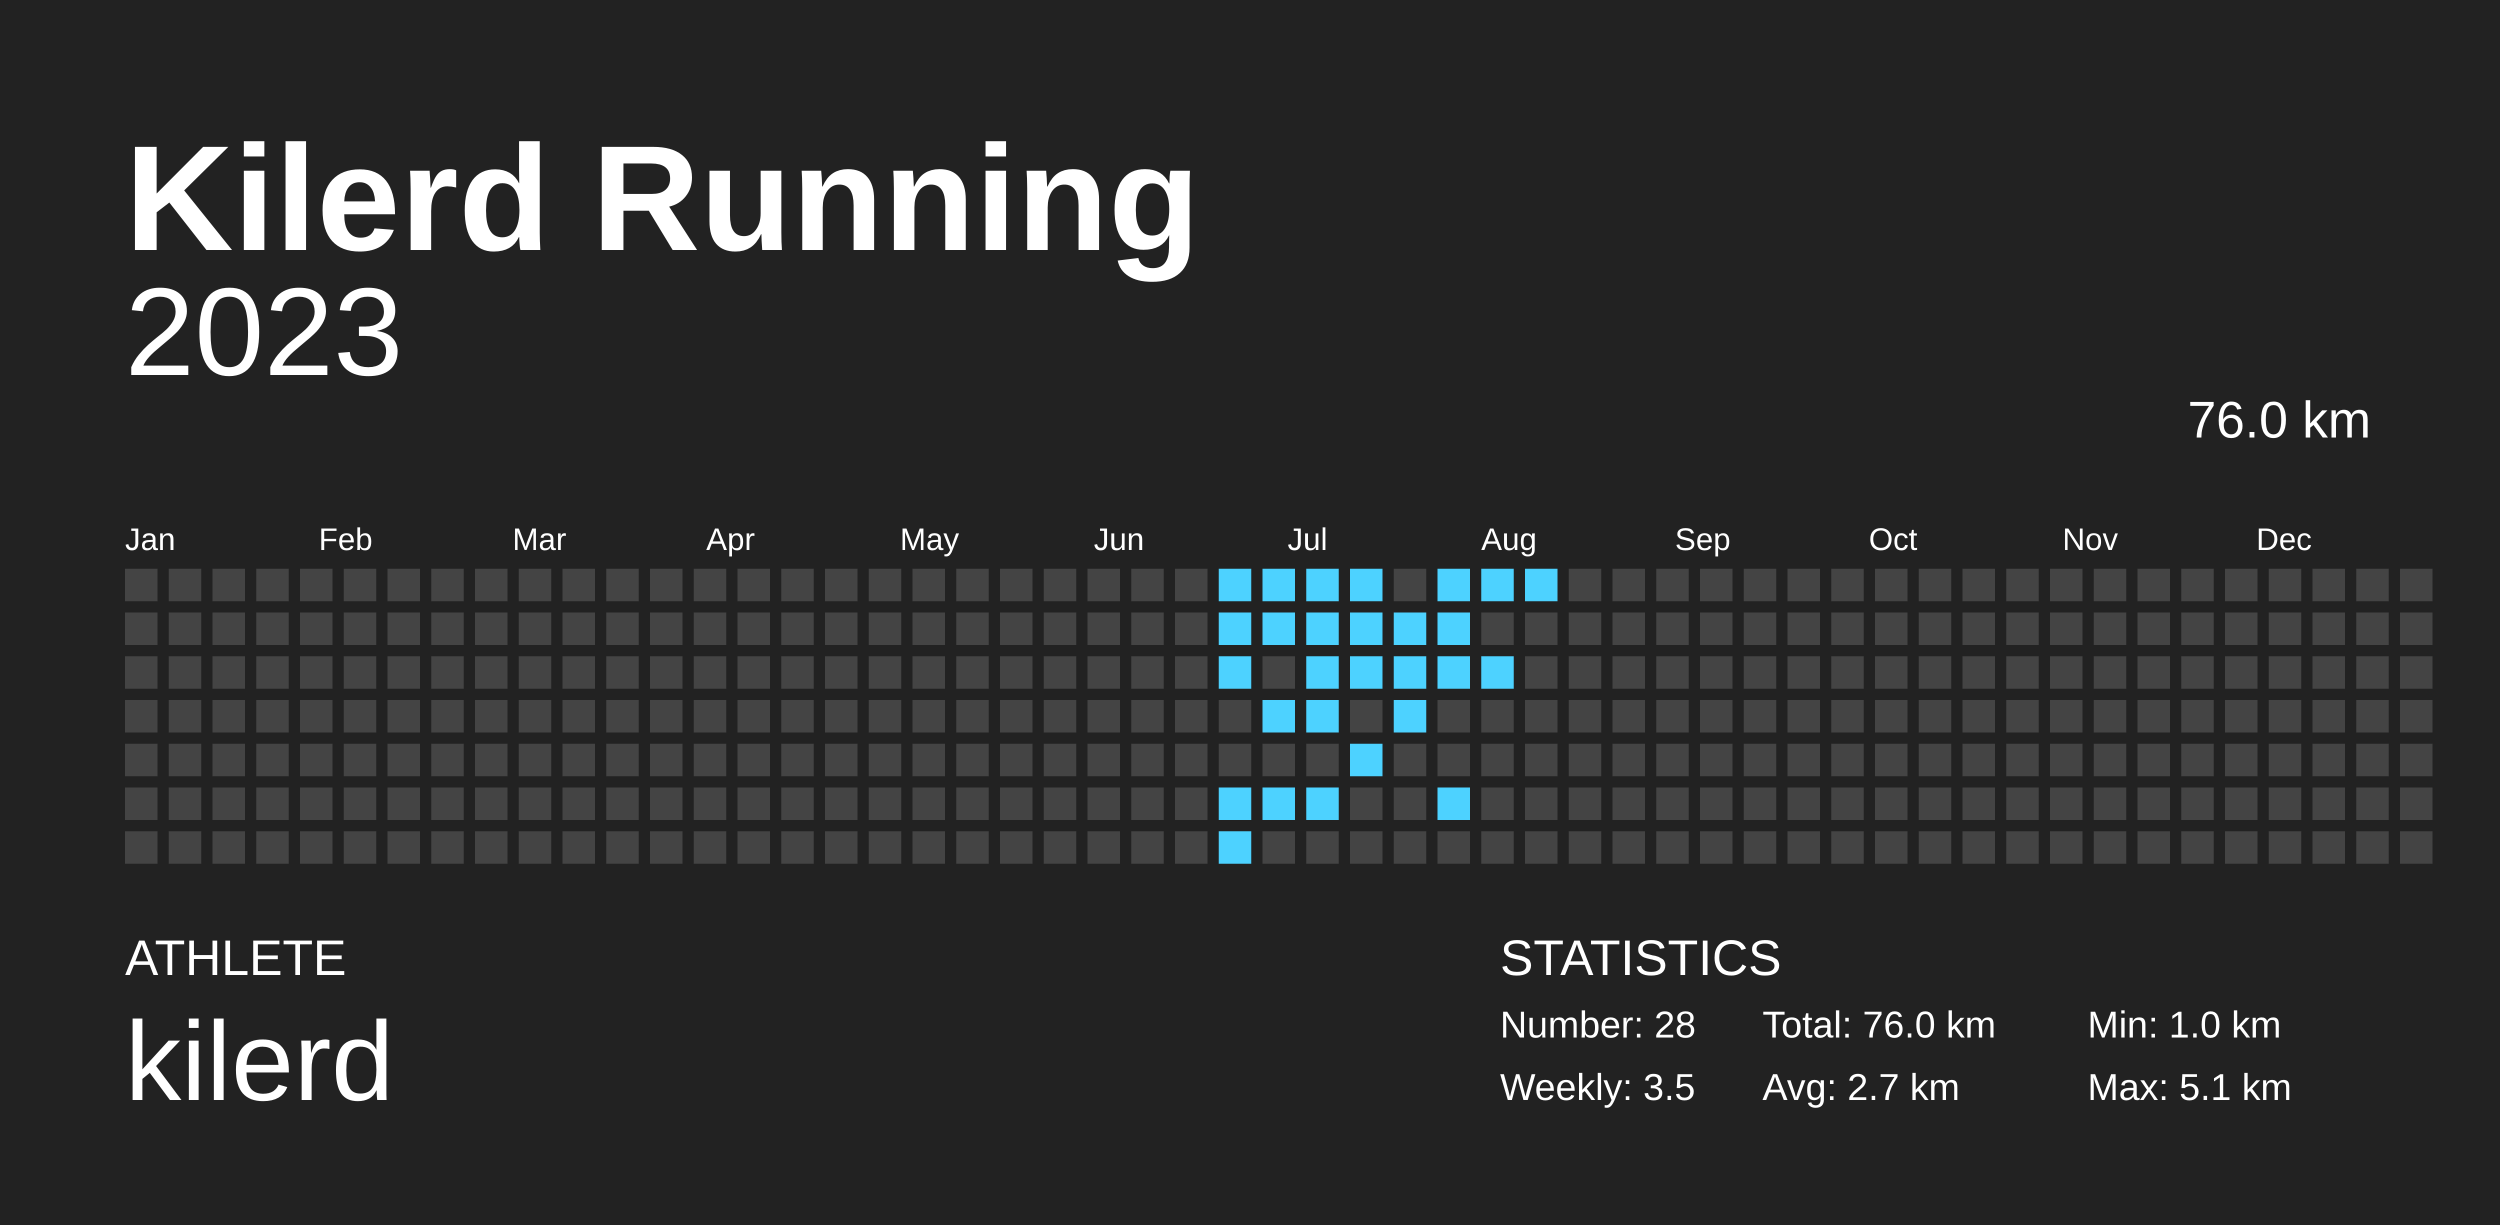
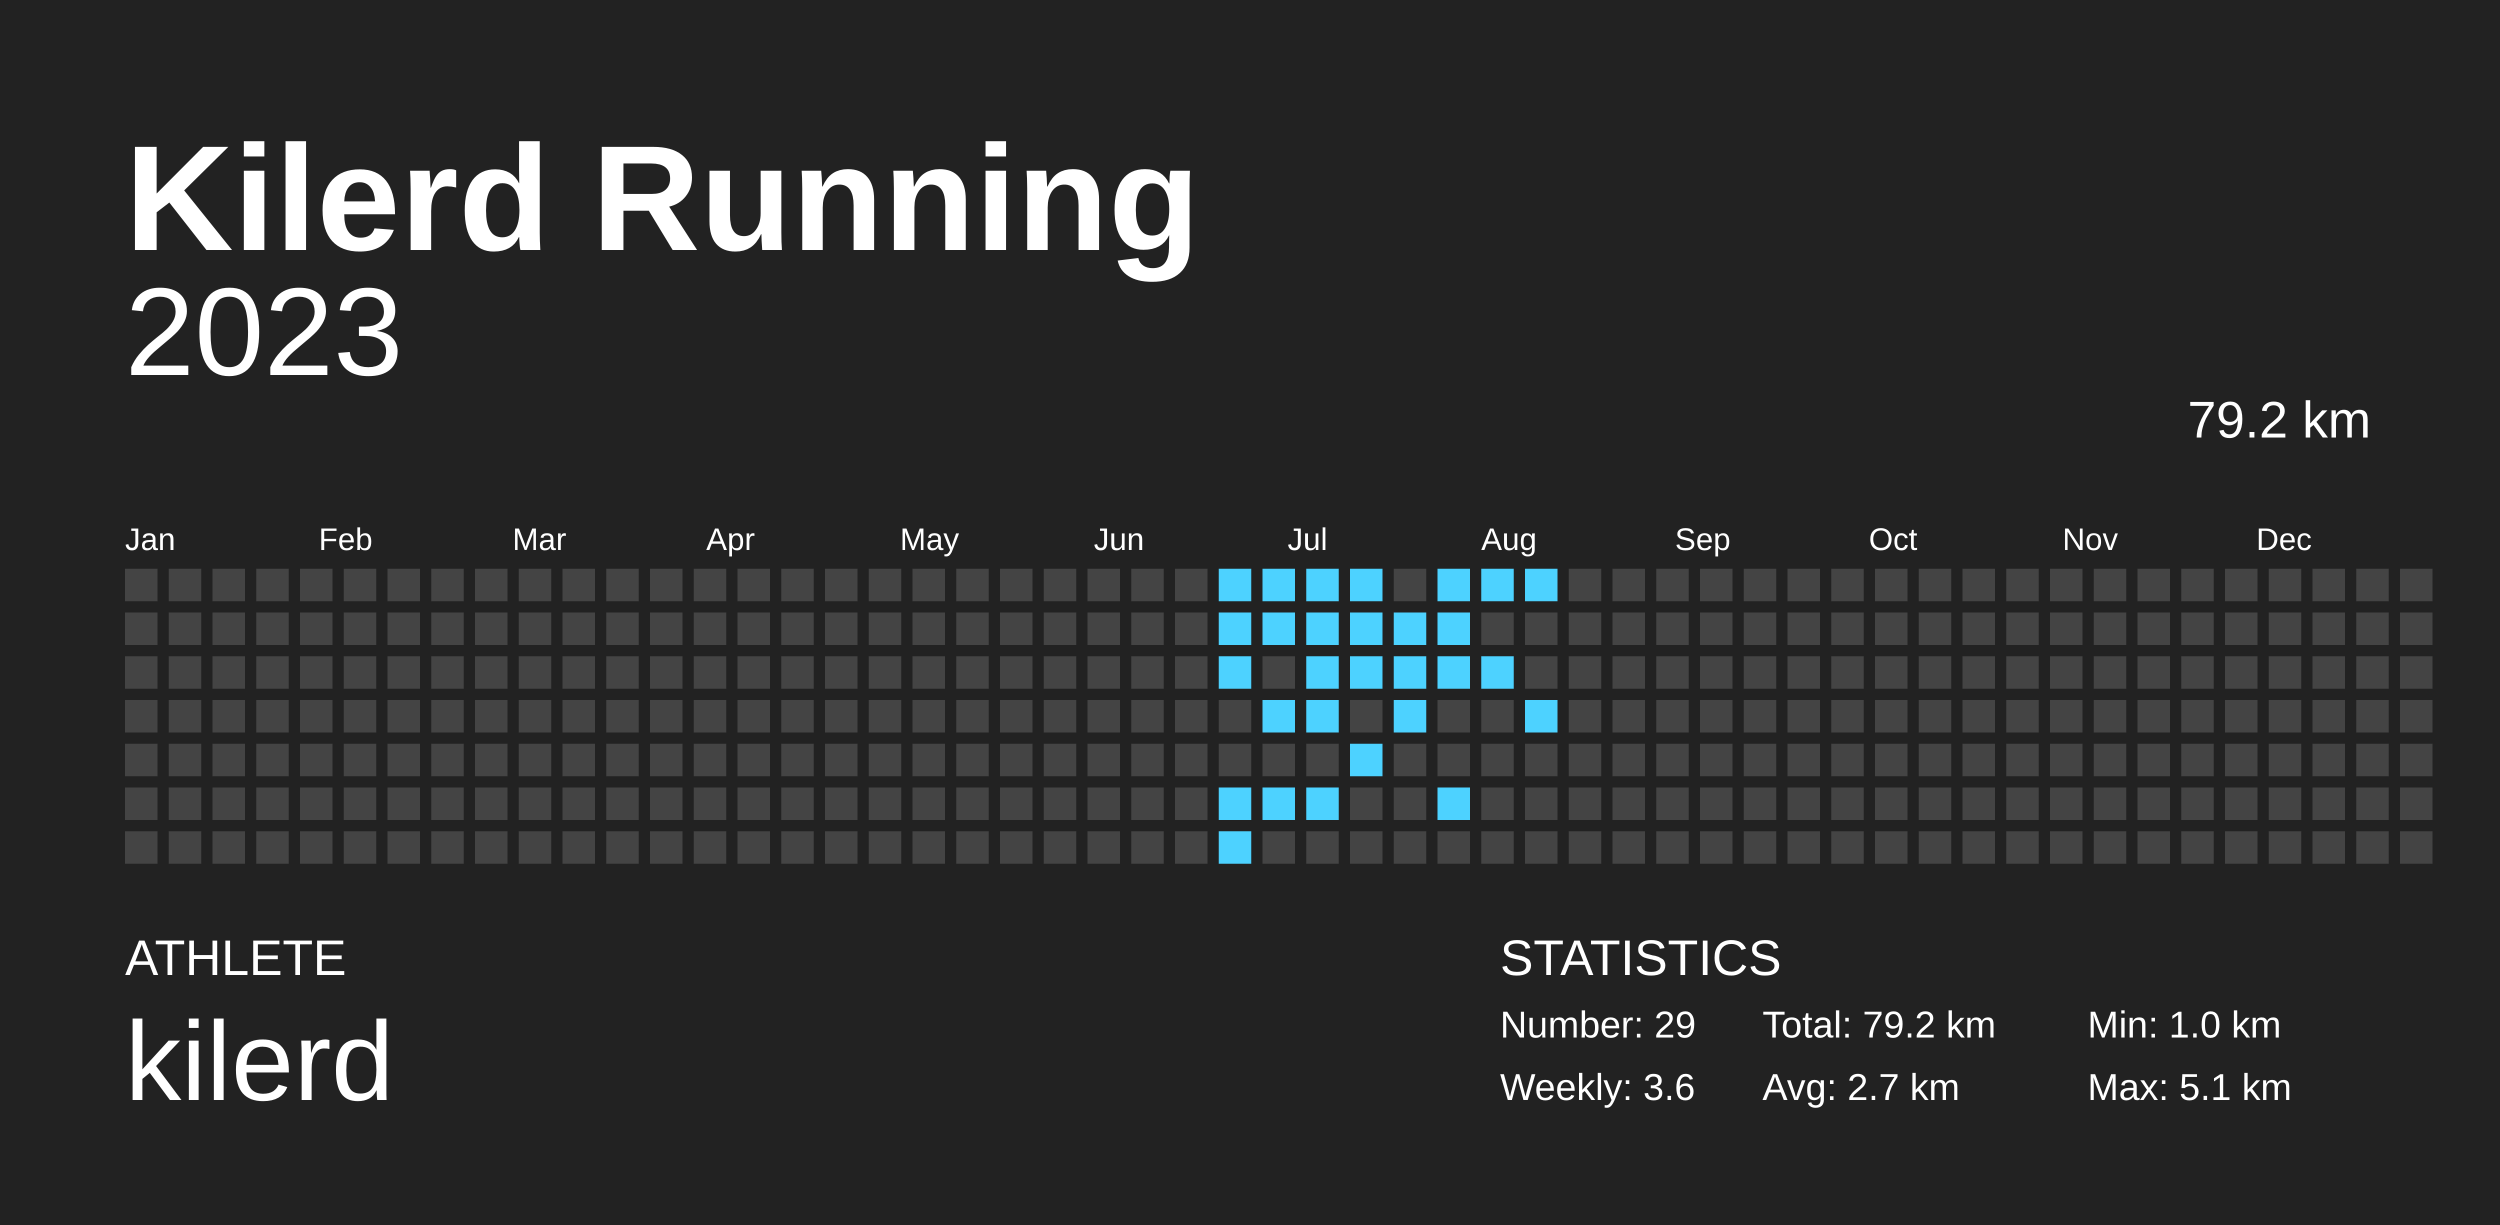
<svg xmlns="http://www.w3.org/2000/svg" baseProfile="full" height="98mm" version="1.1" viewBox="0,0,200,98" width="200mm">
  <defs />
  <rect fill="#222222" height="98" width="200" x="0" y="0" />
  <text fill="#FFFFFF" style="font-size:12px; font-family:Arial; font-weight:bold;" x="10" y="20">Kilerd Running</text>
  <text fill="#FFFFFF" style="font-size:4px; font-family:Arial" x="10" y="78">ATHLETE</text>
  <text fill="#FFFFFF" style="font-size:9px; font-family:Arial" x="10" y="88">kilerd</text>
  <text fill="#FFFFFF" style="font-size:4px; font-family:Arial" x="120" y="78">STATISTICS</text>
-   <text fill="#FFFFFF" style="font-size:3px; font-family:Arial" x="120" y="83">Number: 28</text>
-   <text fill="#FFFFFF" style="font-size:3px; font-family:Arial" x="120" y="88">Weekly: 3.5</text>
-   <text fill="#FFFFFF" style="font-size:3px; font-family:Arial" x="141" y="83">Total: 76.0 km</text>
+   <text fill="#FFFFFF" style="font-size:3px; font-family:Arial" x="120" y="83">Number: 29</text>
+   <text fill="#FFFFFF" style="font-size:3px; font-family:Arial" x="120" y="88">Weekly: 3.6</text>
+   <text fill="#FFFFFF" style="font-size:3px; font-family:Arial" x="141" y="83">Total: 79.2 km</text>
  <text fill="#FFFFFF" style="font-size:3px; font-family:Arial" x="141" y="88">Avg: 2.7 km</text>
  <text fill="#FFFFFF" style="font-size:3px; font-family:Arial" x="167" y="83">Min: 1.0 km</text>
  <text fill="#FFFFFF" style="font-size:3px; font-family:Arial" x="167" y="88">Max: 5.1 km</text>
  <text alignment-baseline="hanging" fill="#FFFFFF" style="font-size:10.0px; font-family:Arial;" x="10" y="30">2023</text>
-   <text alignment-baseline="hanging" fill="#FFFFFF" style="font-size:4.125px; font-family:Arial;" x="175" y="35">76.0 km</text>
+   <text alignment-baseline="hanging" fill="#FFFFFF" style="font-size:4.125px; font-family:Arial;" x="175" y="35">79.2 km</text>
  <text fill="#FFFFFF" style="font-size:2.5px; font-family:Arial" x="10.0" y="44">Jan</text>
  <text fill="#FFFFFF" style="font-size:2.5px; font-family:Arial" x="25.5" y="44">Feb</text>
  <text fill="#FFFFFF" style="font-size:2.5px; font-family:Arial" x="41.0" y="44">Mar</text>
  <text fill="#FFFFFF" style="font-size:2.5px; font-family:Arial" x="56.5" y="44">Apr</text>
  <text fill="#FFFFFF" style="font-size:2.5px; font-family:Arial" x="72.0" y="44">May</text>
  <text fill="#FFFFFF" style="font-size:2.5px; font-family:Arial" x="87.5" y="44">Jun</text>
  <text fill="#FFFFFF" style="font-size:2.5px; font-family:Arial" x="103.0" y="44">Jul</text>
  <text fill="#FFFFFF" style="font-size:2.5px; font-family:Arial" x="118.5" y="44">Aug</text>
  <text fill="#FFFFFF" style="font-size:2.5px; font-family:Arial" x="134.0" y="44">Sep</text>
  <text fill="#FFFFFF" style="font-size:2.5px; font-family:Arial" x="149.5" y="44">Oct</text>
  <text fill="#FFFFFF" style="font-size:2.5px; font-family:Arial" x="165.0" y="44">Nov</text>
  <text fill="#FFFFFF" style="font-size:2.5px; font-family:Arial" x="180.5" y="44">Dec</text>
  <rect fill="#444444" height="2.6" width="2.6" x="10.0" y="45.5" />
  <rect fill="#444444" height="2.6" width="2.6" x="10.0" y="49.0" />
  <rect fill="#444444" height="2.6" width="2.6" x="10.0" y="52.5" />
  <rect fill="#444444" height="2.6" width="2.6" x="10.0" y="56.0" />
  <rect fill="#444444" height="2.6" width="2.6" x="10.0" y="59.5" />
  <rect fill="#444444" height="2.6" width="2.6" x="10.0" y="63.0" />
  <rect fill="#444444" height="2.6" width="2.6" x="10.0" y="66.5" />
  <rect fill="#444444" height="2.6" width="2.6" x="13.5" y="45.5" />
  <rect fill="#444444" height="2.6" width="2.6" x="13.5" y="49.0" />
  <rect fill="#444444" height="2.6" width="2.6" x="13.5" y="52.5" />
  <rect fill="#444444" height="2.6" width="2.6" x="13.5" y="56.0" />
  <rect fill="#444444" height="2.6" width="2.6" x="13.5" y="59.5" />
  <rect fill="#444444" height="2.6" width="2.6" x="13.5" y="63.0" />
  <rect fill="#444444" height="2.6" width="2.6" x="13.5" y="66.5" />
  <rect fill="#444444" height="2.6" width="2.6" x="17.0" y="45.5" />
  <rect fill="#444444" height="2.6" width="2.6" x="17.0" y="49.0" />
  <rect fill="#444444" height="2.6" width="2.6" x="17.0" y="52.5" />
  <rect fill="#444444" height="2.6" width="2.6" x="17.0" y="56.0" />
  <rect fill="#444444" height="2.6" width="2.6" x="17.0" y="59.5" />
  <rect fill="#444444" height="2.6" width="2.6" x="17.0" y="63.0" />
  <rect fill="#444444" height="2.6" width="2.6" x="17.0" y="66.5" />
  <rect fill="#444444" height="2.6" width="2.6" x="20.5" y="45.5" />
  <rect fill="#444444" height="2.6" width="2.6" x="20.5" y="49.0" />
  <rect fill="#444444" height="2.6" width="2.6" x="20.5" y="52.5" />
  <rect fill="#444444" height="2.6" width="2.6" x="20.5" y="56.0" />
  <rect fill="#444444" height="2.6" width="2.6" x="20.5" y="59.5" />
  <rect fill="#444444" height="2.6" width="2.6" x="20.5" y="63.0" />
  <rect fill="#444444" height="2.6" width="2.6" x="20.5" y="66.5" />
  <rect fill="#444444" height="2.6" width="2.6" x="24.0" y="45.5" />
  <rect fill="#444444" height="2.6" width="2.6" x="24.0" y="49.0" />
  <rect fill="#444444" height="2.6" width="2.6" x="24.0" y="52.5" />
  <rect fill="#444444" height="2.6" width="2.6" x="24.0" y="56.0" />
  <rect fill="#444444" height="2.6" width="2.6" x="24.0" y="59.5" />
  <rect fill="#444444" height="2.6" width="2.6" x="24.0" y="63.0" />
  <rect fill="#444444" height="2.6" width="2.6" x="24.0" y="66.5" />
  <rect fill="#444444" height="2.6" width="2.6" x="27.5" y="45.5" />
  <rect fill="#444444" height="2.6" width="2.6" x="27.5" y="49.0" />
  <rect fill="#444444" height="2.6" width="2.6" x="27.5" y="52.5" />
  <rect fill="#444444" height="2.6" width="2.6" x="27.5" y="56.0" />
  <rect fill="#444444" height="2.6" width="2.6" x="27.5" y="59.5" />
  <rect fill="#444444" height="2.6" width="2.6" x="27.5" y="63.0" />
  <rect fill="#444444" height="2.6" width="2.6" x="27.5" y="66.5" />
  <rect fill="#444444" height="2.6" width="2.6" x="31.0" y="45.5" />
  <rect fill="#444444" height="2.6" width="2.6" x="31.0" y="49.0" />
  <rect fill="#444444" height="2.6" width="2.6" x="31.0" y="52.5" />
  <rect fill="#444444" height="2.6" width="2.6" x="31.0" y="56.0" />
  <rect fill="#444444" height="2.6" width="2.6" x="31.0" y="59.5" />
  <rect fill="#444444" height="2.6" width="2.6" x="31.0" y="63.0" />
  <rect fill="#444444" height="2.6" width="2.6" x="31.0" y="66.5" />
  <rect fill="#444444" height="2.6" width="2.6" x="34.5" y="45.5" />
  <rect fill="#444444" height="2.6" width="2.6" x="34.5" y="49.0" />
  <rect fill="#444444" height="2.6" width="2.6" x="34.5" y="52.5" />
  <rect fill="#444444" height="2.6" width="2.6" x="34.5" y="56.0" />
  <rect fill="#444444" height="2.6" width="2.6" x="34.5" y="59.5" />
  <rect fill="#444444" height="2.6" width="2.6" x="34.5" y="63.0" />
  <rect fill="#444444" height="2.6" width="2.6" x="34.5" y="66.5" />
  <rect fill="#444444" height="2.6" width="2.6" x="38.0" y="45.5" />
  <rect fill="#444444" height="2.6" width="2.6" x="38.0" y="49.0" />
  <rect fill="#444444" height="2.6" width="2.6" x="38.0" y="52.5" />
  <rect fill="#444444" height="2.6" width="2.6" x="38.0" y="56.0" />
  <rect fill="#444444" height="2.6" width="2.6" x="38.0" y="59.5" />
  <rect fill="#444444" height="2.6" width="2.6" x="38.0" y="63.0" />
  <rect fill="#444444" height="2.6" width="2.6" x="38.0" y="66.5" />
  <rect fill="#444444" height="2.6" width="2.6" x="41.5" y="45.5" />
  <rect fill="#444444" height="2.6" width="2.6" x="41.5" y="49.0" />
  <rect fill="#444444" height="2.6" width="2.6" x="41.5" y="52.5" />
  <rect fill="#444444" height="2.6" width="2.6" x="41.5" y="56.0" />
  <rect fill="#444444" height="2.6" width="2.6" x="41.5" y="59.5" />
  <rect fill="#444444" height="2.6" width="2.6" x="41.5" y="63.0" />
  <rect fill="#444444" height="2.6" width="2.6" x="41.5" y="66.5" />
  <rect fill="#444444" height="2.6" width="2.6" x="45.0" y="45.5" />
  <rect fill="#444444" height="2.6" width="2.6" x="45.0" y="49.0" />
  <rect fill="#444444" height="2.6" width="2.6" x="45.0" y="52.5" />
  <rect fill="#444444" height="2.6" width="2.6" x="45.0" y="56.0" />
  <rect fill="#444444" height="2.6" width="2.6" x="45.0" y="59.5" />
  <rect fill="#444444" height="2.6" width="2.6" x="45.0" y="63.0" />
  <rect fill="#444444" height="2.6" width="2.6" x="45.0" y="66.5" />
  <rect fill="#444444" height="2.6" width="2.6" x="48.5" y="45.5" />
  <rect fill="#444444" height="2.6" width="2.6" x="48.5" y="49.0" />
  <rect fill="#444444" height="2.6" width="2.6" x="48.5" y="52.5" />
  <rect fill="#444444" height="2.6" width="2.6" x="48.5" y="56.0" />
  <rect fill="#444444" height="2.6" width="2.6" x="48.5" y="59.5" />
  <rect fill="#444444" height="2.6" width="2.6" x="48.5" y="63.0" />
  <rect fill="#444444" height="2.6" width="2.6" x="48.5" y="66.5" />
  <rect fill="#444444" height="2.6" width="2.6" x="52.0" y="45.5" />
  <rect fill="#444444" height="2.6" width="2.6" x="52.0" y="49.0" />
  <rect fill="#444444" height="2.6" width="2.6" x="52.0" y="52.5" />
  <rect fill="#444444" height="2.6" width="2.6" x="52.0" y="56.0" />
  <rect fill="#444444" height="2.6" width="2.6" x="52.0" y="59.5" />
  <rect fill="#444444" height="2.6" width="2.6" x="52.0" y="63.0" />
  <rect fill="#444444" height="2.6" width="2.6" x="52.0" y="66.5" />
  <rect fill="#444444" height="2.6" width="2.6" x="55.5" y="45.5" />
  <rect fill="#444444" height="2.6" width="2.6" x="55.5" y="49.0" />
  <rect fill="#444444" height="2.6" width="2.6" x="55.5" y="52.5" />
  <rect fill="#444444" height="2.6" width="2.6" x="55.5" y="56.0" />
  <rect fill="#444444" height="2.6" width="2.6" x="55.5" y="59.5" />
  <rect fill="#444444" height="2.6" width="2.6" x="55.5" y="63.0" />
  <rect fill="#444444" height="2.6" width="2.6" x="55.5" y="66.5" />
  <rect fill="#444444" height="2.6" width="2.6" x="59.0" y="45.5" />
  <rect fill="#444444" height="2.6" width="2.6" x="59.0" y="49.0" />
  <rect fill="#444444" height="2.6" width="2.6" x="59.0" y="52.5" />
  <rect fill="#444444" height="2.6" width="2.6" x="59.0" y="56.0" />
  <rect fill="#444444" height="2.6" width="2.6" x="59.0" y="59.5" />
  <rect fill="#444444" height="2.6" width="2.6" x="59.0" y="63.0" />
  <rect fill="#444444" height="2.6" width="2.6" x="59.0" y="66.5" />
  <rect fill="#444444" height="2.6" width="2.6" x="62.5" y="45.5" />
  <rect fill="#444444" height="2.6" width="2.6" x="62.5" y="49.0" />
  <rect fill="#444444" height="2.6" width="2.6" x="62.5" y="52.5" />
  <rect fill="#444444" height="2.6" width="2.6" x="62.5" y="56.0" />
  <rect fill="#444444" height="2.6" width="2.6" x="62.5" y="59.5" />
  <rect fill="#444444" height="2.6" width="2.6" x="62.5" y="63.0" />
  <rect fill="#444444" height="2.6" width="2.6" x="62.5" y="66.5" />
  <rect fill="#444444" height="2.6" width="2.6" x="66.0" y="45.5" />
  <rect fill="#444444" height="2.6" width="2.6" x="66.0" y="49.0" />
  <rect fill="#444444" height="2.6" width="2.6" x="66.0" y="52.5" />
  <rect fill="#444444" height="2.6" width="2.6" x="66.0" y="56.0" />
  <rect fill="#444444" height="2.6" width="2.6" x="66.0" y="59.5" />
  <rect fill="#444444" height="2.6" width="2.6" x="66.0" y="63.0" />
  <rect fill="#444444" height="2.6" width="2.6" x="66.0" y="66.5" />
  <rect fill="#444444" height="2.6" width="2.6" x="69.5" y="45.5" />
  <rect fill="#444444" height="2.6" width="2.6" x="69.5" y="49.0" />
  <rect fill="#444444" height="2.6" width="2.6" x="69.5" y="52.5" />
  <rect fill="#444444" height="2.6" width="2.6" x="69.5" y="56.0" />
  <rect fill="#444444" height="2.6" width="2.6" x="69.5" y="59.5" />
  <rect fill="#444444" height="2.6" width="2.6" x="69.5" y="63.0" />
  <rect fill="#444444" height="2.6" width="2.6" x="69.5" y="66.5" />
  <rect fill="#444444" height="2.6" width="2.6" x="73.0" y="45.5" />
  <rect fill="#444444" height="2.6" width="2.6" x="73.0" y="49.0" />
  <rect fill="#444444" height="2.6" width="2.6" x="73.0" y="52.5" />
  <rect fill="#444444" height="2.6" width="2.6" x="73.0" y="56.0" />
  <rect fill="#444444" height="2.6" width="2.6" x="73.0" y="59.5" />
  <rect fill="#444444" height="2.6" width="2.6" x="73.0" y="63.0" />
  <rect fill="#444444" height="2.6" width="2.6" x="73.0" y="66.5" />
  <rect fill="#444444" height="2.6" width="2.6" x="76.5" y="45.5" />
  <rect fill="#444444" height="2.6" width="2.6" x="76.5" y="49.0" />
  <rect fill="#444444" height="2.6" width="2.6" x="76.5" y="52.5" />
  <rect fill="#444444" height="2.6" width="2.6" x="76.5" y="56.0" />
  <rect fill="#444444" height="2.6" width="2.6" x="76.5" y="59.5" />
  <rect fill="#444444" height="2.6" width="2.6" x="76.5" y="63.0" />
  <rect fill="#444444" height="2.6" width="2.6" x="76.5" y="66.5" />
  <rect fill="#444444" height="2.6" width="2.6" x="80.0" y="45.5" />
  <rect fill="#444444" height="2.6" width="2.6" x="80.0" y="49.0" />
  <rect fill="#444444" height="2.6" width="2.6" x="80.0" y="52.5" />
  <rect fill="#444444" height="2.6" width="2.6" x="80.0" y="56.0" />
  <rect fill="#444444" height="2.6" width="2.6" x="80.0" y="59.5" />
  <rect fill="#444444" height="2.6" width="2.6" x="80.0" y="63.0" />
  <rect fill="#444444" height="2.6" width="2.6" x="80.0" y="66.5" />
  <rect fill="#444444" height="2.6" width="2.6" x="83.5" y="45.5" />
  <rect fill="#444444" height="2.6" width="2.6" x="83.5" y="49.0" />
  <rect fill="#444444" height="2.6" width="2.6" x="83.5" y="52.5" />
  <rect fill="#444444" height="2.6" width="2.6" x="83.5" y="56.0" />
  <rect fill="#444444" height="2.6" width="2.6" x="83.5" y="59.5" />
  <rect fill="#444444" height="2.6" width="2.6" x="83.5" y="63.0" />
  <rect fill="#444444" height="2.6" width="2.6" x="83.5" y="66.5" />
  <rect fill="#444444" height="2.6" width="2.6" x="87.0" y="45.5" />
  <rect fill="#444444" height="2.6" width="2.6" x="87.0" y="49.0" />
  <rect fill="#444444" height="2.6" width="2.6" x="87.0" y="52.5" />
  <rect fill="#444444" height="2.6" width="2.6" x="87.0" y="56.0" />
  <rect fill="#444444" height="2.6" width="2.6" x="87.0" y="59.5" />
  <rect fill="#444444" height="2.6" width="2.6" x="87.0" y="63.0" />
  <rect fill="#444444" height="2.6" width="2.6" x="87.0" y="66.5" />
  <rect fill="#444444" height="2.6" width="2.6" x="90.5" y="45.5" />
  <rect fill="#444444" height="2.6" width="2.6" x="90.5" y="49.0" />
  <rect fill="#444444" height="2.6" width="2.6" x="90.5" y="52.5" />
  <rect fill="#444444" height="2.6" width="2.6" x="90.5" y="56.0" />
  <rect fill="#444444" height="2.6" width="2.6" x="90.5" y="59.5" />
  <rect fill="#444444" height="2.6" width="2.6" x="90.5" y="63.0" />
  <rect fill="#444444" height="2.6" width="2.6" x="90.5" y="66.5" />
  <rect fill="#444444" height="2.6" width="2.6" x="94.0" y="45.5" />
  <rect fill="#444444" height="2.6" width="2.6" x="94.0" y="49.0" />
  <rect fill="#444444" height="2.6" width="2.6" x="94.0" y="52.5" />
  <rect fill="#444444" height="2.6" width="2.6" x="94.0" y="56.0" />
  <rect fill="#444444" height="2.6" width="2.6" x="94.0" y="59.5" />
  <rect fill="#444444" height="2.6" width="2.6" x="94.0" y="63.0" />
  <rect fill="#444444" height="2.6" width="2.6" x="94.0" y="66.5" />
  <rect fill="#4dd2ff" height="2.6" width="2.6" x="97.5" y="45.5" />
  <rect fill="#4dd2ff" height="2.6" width="2.6" x="97.5" y="49.0" />
  <rect fill="#4dd2ff" height="2.6" width="2.6" x="97.5" y="52.5" />
  <rect fill="#444444" height="2.6" width="2.6" x="97.5" y="56.0" />
  <rect fill="#444444" height="2.6" width="2.6" x="97.5" y="59.5" />
  <rect fill="#4dd2ff" height="2.6" width="2.6" x="97.5" y="63.0" />
  <rect fill="#4dd2ff" height="2.6" width="2.6" x="97.5" y="66.5" />
  <rect fill="#4dd2ff" height="2.6" width="2.6" x="101.0" y="45.5" />
  <rect fill="#4dd2ff" height="2.6" width="2.6" x="101.0" y="49.0" />
  <rect fill="#444444" height="2.6" width="2.6" x="101.0" y="52.5" />
  <rect fill="#4dd2ff" height="2.6" width="2.6" x="101.0" y="56.0" />
  <rect fill="#444444" height="2.6" width="2.6" x="101.0" y="59.5" />
  <rect fill="#4dd2ff" height="2.6" width="2.6" x="101.0" y="63.0" />
  <rect fill="#444444" height="2.6" width="2.6" x="101.0" y="66.5" />
  <rect fill="#4dd2ff" height="2.6" width="2.6" x="104.5" y="45.5" />
  <rect fill="#4dd2ff" height="2.6" width="2.6" x="104.5" y="49.0" />
  <rect fill="#4dd2ff" height="2.6" width="2.6" x="104.5" y="52.5" />
  <rect fill="#4dd2ff" height="2.6" width="2.6" x="104.5" y="56.0" />
  <rect fill="#444444" height="2.6" width="2.6" x="104.5" y="59.5" />
  <rect fill="#4dd2ff" height="2.6" width="2.6" x="104.5" y="63.0" />
  <rect fill="#444444" height="2.6" width="2.6" x="104.5" y="66.5" />
  <rect fill="#4dd2ff" height="2.6" width="2.6" x="108.0" y="45.5" />
  <rect fill="#4dd2ff" height="2.6" width="2.6" x="108.0" y="49.0" />
  <rect fill="#4dd2ff" height="2.6" width="2.6" x="108.0" y="52.5" />
  <rect fill="#444444" height="2.6" width="2.6" x="108.0" y="56.0" />
  <rect fill="#4dd2ff" height="2.6" width="2.6" x="108.0" y="59.5" />
  <rect fill="#444444" height="2.6" width="2.6" x="108.0" y="63.0" />
  <rect fill="#444444" height="2.6" width="2.6" x="108.0" y="66.5" />
  <rect fill="#444444" height="2.6" width="2.6" x="111.5" y="45.5" />
  <rect fill="#4dd2ff" height="2.6" width="2.6" x="111.5" y="49.0" />
  <rect fill="#4dd2ff" height="2.6" width="2.6" x="111.5" y="52.5" />
  <rect fill="#4dd2ff" height="2.6" width="2.6" x="111.5" y="56.0" />
  <rect fill="#444444" height="2.6" width="2.6" x="111.5" y="59.5" />
  <rect fill="#444444" height="2.6" width="2.6" x="111.5" y="63.0" />
  <rect fill="#444444" height="2.6" width="2.6" x="111.5" y="66.5" />
  <rect fill="#4dd2ff" height="2.6" width="2.6" x="115.0" y="45.5" />
  <rect fill="#4dd2ff" height="2.6" width="2.6" x="115.0" y="49.0" />
  <rect fill="#4dd2ff" height="2.6" width="2.6" x="115.0" y="52.5" />
  <rect fill="#444444" height="2.6" width="2.6" x="115.0" y="56.0" />
  <rect fill="#444444" height="2.6" width="2.6" x="115.0" y="59.5" />
  <rect fill="#4dd2ff" height="2.6" width="2.6" x="115.0" y="63.0" />
  <rect fill="#444444" height="2.6" width="2.6" x="115.0" y="66.5" />
  <rect fill="#4dd2ff" height="2.6" width="2.6" x="118.5" y="45.5" />
  <rect fill="#444444" height="2.6" width="2.6" x="118.5" y="49.0" />
  <rect fill="#4dd2ff" height="2.6" width="2.6" x="118.5" y="52.5" />
  <rect fill="#444444" height="2.6" width="2.6" x="118.5" y="56.0" />
  <rect fill="#444444" height="2.6" width="2.6" x="118.5" y="59.5" />
  <rect fill="#444444" height="2.6" width="2.6" x="118.5" y="63.0" />
  <rect fill="#444444" height="2.6" width="2.6" x="118.5" y="66.5" />
  <rect fill="#4dd2ff" height="2.6" width="2.6" x="122.0" y="45.5" />
  <rect fill="#444444" height="2.6" width="2.6" x="122.0" y="49.0" />
  <rect fill="#444444" height="2.6" width="2.6" x="122.0" y="52.5" />
-   <rect fill="#444444" height="2.6" width="2.6" x="122.0" y="56.0" />
+   <rect fill="#4dd2ff" height="2.6" width="2.6" x="122.0" y="56.0" />
  <rect fill="#444444" height="2.6" width="2.6" x="122.0" y="59.5" />
  <rect fill="#444444" height="2.6" width="2.6" x="122.0" y="63.0" />
  <rect fill="#444444" height="2.6" width="2.6" x="122.0" y="66.5" />
  <rect fill="#444444" height="2.6" width="2.6" x="125.5" y="45.5" />
  <rect fill="#444444" height="2.6" width="2.6" x="125.5" y="49.0" />
  <rect fill="#444444" height="2.6" width="2.6" x="125.5" y="52.5" />
  <rect fill="#444444" height="2.6" width="2.6" x="125.5" y="56.0" />
  <rect fill="#444444" height="2.6" width="2.6" x="125.5" y="59.5" />
  <rect fill="#444444" height="2.6" width="2.6" x="125.5" y="63.0" />
  <rect fill="#444444" height="2.6" width="2.6" x="125.5" y="66.5" />
  <rect fill="#444444" height="2.6" width="2.6" x="129.0" y="45.5" />
  <rect fill="#444444" height="2.6" width="2.6" x="129.0" y="49.0" />
  <rect fill="#444444" height="2.6" width="2.6" x="129.0" y="52.5" />
  <rect fill="#444444" height="2.6" width="2.6" x="129.0" y="56.0" />
  <rect fill="#444444" height="2.6" width="2.6" x="129.0" y="59.5" />
  <rect fill="#444444" height="2.6" width="2.6" x="129.0" y="63.0" />
  <rect fill="#444444" height="2.6" width="2.6" x="129.0" y="66.5" />
  <rect fill="#444444" height="2.6" width="2.6" x="132.5" y="45.5" />
  <rect fill="#444444" height="2.6" width="2.6" x="132.5" y="49.0" />
  <rect fill="#444444" height="2.6" width="2.6" x="132.5" y="52.5" />
  <rect fill="#444444" height="2.6" width="2.6" x="132.5" y="56.0" />
  <rect fill="#444444" height="2.6" width="2.6" x="132.5" y="59.5" />
  <rect fill="#444444" height="2.6" width="2.6" x="132.5" y="63.0" />
  <rect fill="#444444" height="2.6" width="2.6" x="132.5" y="66.5" />
  <rect fill="#444444" height="2.6" width="2.6" x="136.0" y="45.5" />
  <rect fill="#444444" height="2.6" width="2.6" x="136.0" y="49.0" />
  <rect fill="#444444" height="2.6" width="2.6" x="136.0" y="52.5" />
  <rect fill="#444444" height="2.6" width="2.6" x="136.0" y="56.0" />
  <rect fill="#444444" height="2.6" width="2.6" x="136.0" y="59.5" />
  <rect fill="#444444" height="2.6" width="2.6" x="136.0" y="63.0" />
  <rect fill="#444444" height="2.6" width="2.6" x="136.0" y="66.5" />
  <rect fill="#444444" height="2.6" width="2.6" x="139.5" y="45.5" />
  <rect fill="#444444" height="2.6" width="2.6" x="139.5" y="49.0" />
  <rect fill="#444444" height="2.6" width="2.6" x="139.5" y="52.5" />
  <rect fill="#444444" height="2.6" width="2.6" x="139.5" y="56.0" />
  <rect fill="#444444" height="2.6" width="2.6" x="139.5" y="59.5" />
  <rect fill="#444444" height="2.6" width="2.6" x="139.5" y="63.0" />
  <rect fill="#444444" height="2.6" width="2.6" x="139.5" y="66.5" />
  <rect fill="#444444" height="2.6" width="2.6" x="143.0" y="45.5" />
  <rect fill="#444444" height="2.6" width="2.6" x="143.0" y="49.0" />
  <rect fill="#444444" height="2.6" width="2.6" x="143.0" y="52.5" />
  <rect fill="#444444" height="2.6" width="2.6" x="143.0" y="56.0" />
  <rect fill="#444444" height="2.6" width="2.6" x="143.0" y="59.5" />
  <rect fill="#444444" height="2.6" width="2.6" x="143.0" y="63.0" />
  <rect fill="#444444" height="2.6" width="2.6" x="143.0" y="66.5" />
  <rect fill="#444444" height="2.6" width="2.6" x="146.5" y="45.5" />
  <rect fill="#444444" height="2.6" width="2.6" x="146.5" y="49.0" />
  <rect fill="#444444" height="2.6" width="2.6" x="146.5" y="52.5" />
  <rect fill="#444444" height="2.6" width="2.6" x="146.5" y="56.0" />
  <rect fill="#444444" height="2.6" width="2.6" x="146.5" y="59.5" />
  <rect fill="#444444" height="2.6" width="2.6" x="146.5" y="63.0" />
  <rect fill="#444444" height="2.6" width="2.6" x="146.5" y="66.5" />
  <rect fill="#444444" height="2.6" width="2.6" x="150.0" y="45.5" />
  <rect fill="#444444" height="2.6" width="2.6" x="150.0" y="49.0" />
  <rect fill="#444444" height="2.6" width="2.6" x="150.0" y="52.5" />
  <rect fill="#444444" height="2.6" width="2.6" x="150.0" y="56.0" />
  <rect fill="#444444" height="2.6" width="2.6" x="150.0" y="59.5" />
  <rect fill="#444444" height="2.6" width="2.6" x="150.0" y="63.0" />
  <rect fill="#444444" height="2.6" width="2.6" x="150.0" y="66.5" />
  <rect fill="#444444" height="2.6" width="2.6" x="153.5" y="45.5" />
  <rect fill="#444444" height="2.6" width="2.6" x="153.5" y="49.0" />
  <rect fill="#444444" height="2.6" width="2.6" x="153.5" y="52.5" />
  <rect fill="#444444" height="2.6" width="2.6" x="153.5" y="56.0" />
  <rect fill="#444444" height="2.6" width="2.6" x="153.5" y="59.5" />
  <rect fill="#444444" height="2.6" width="2.6" x="153.5" y="63.0" />
  <rect fill="#444444" height="2.6" width="2.6" x="153.5" y="66.5" />
  <rect fill="#444444" height="2.6" width="2.6" x="157.0" y="45.5" />
  <rect fill="#444444" height="2.6" width="2.6" x="157.0" y="49.0" />
  <rect fill="#444444" height="2.6" width="2.6" x="157.0" y="52.5" />
  <rect fill="#444444" height="2.6" width="2.6" x="157.0" y="56.0" />
  <rect fill="#444444" height="2.6" width="2.6" x="157.0" y="59.5" />
  <rect fill="#444444" height="2.6" width="2.6" x="157.0" y="63.0" />
  <rect fill="#444444" height="2.6" width="2.6" x="157.0" y="66.5" />
  <rect fill="#444444" height="2.6" width="2.6" x="160.5" y="45.5" />
  <rect fill="#444444" height="2.6" width="2.6" x="160.5" y="49.0" />
  <rect fill="#444444" height="2.6" width="2.6" x="160.5" y="52.5" />
  <rect fill="#444444" height="2.6" width="2.6" x="160.5" y="56.0" />
  <rect fill="#444444" height="2.6" width="2.6" x="160.5" y="59.5" />
  <rect fill="#444444" height="2.6" width="2.6" x="160.5" y="63.0" />
  <rect fill="#444444" height="2.6" width="2.6" x="160.5" y="66.5" />
  <rect fill="#444444" height="2.6" width="2.6" x="164.0" y="45.5" />
  <rect fill="#444444" height="2.6" width="2.6" x="164.0" y="49.0" />
  <rect fill="#444444" height="2.6" width="2.6" x="164.0" y="52.5" />
  <rect fill="#444444" height="2.6" width="2.6" x="164.0" y="56.0" />
  <rect fill="#444444" height="2.6" width="2.6" x="164.0" y="59.5" />
  <rect fill="#444444" height="2.6" width="2.6" x="164.0" y="63.0" />
  <rect fill="#444444" height="2.6" width="2.6" x="164.0" y="66.5" />
  <rect fill="#444444" height="2.6" width="2.6" x="167.5" y="45.5" />
  <rect fill="#444444" height="2.6" width="2.6" x="167.5" y="49.0" />
  <rect fill="#444444" height="2.6" width="2.6" x="167.5" y="52.5" />
  <rect fill="#444444" height="2.6" width="2.6" x="167.5" y="56.0" />
  <rect fill="#444444" height="2.6" width="2.6" x="167.5" y="59.5" />
  <rect fill="#444444" height="2.6" width="2.6" x="167.5" y="63.0" />
  <rect fill="#444444" height="2.6" width="2.6" x="167.5" y="66.5" />
  <rect fill="#444444" height="2.6" width="2.6" x="171.0" y="45.5" />
  <rect fill="#444444" height="2.6" width="2.6" x="171.0" y="49.0" />
  <rect fill="#444444" height="2.6" width="2.6" x="171.0" y="52.5" />
  <rect fill="#444444" height="2.6" width="2.6" x="171.0" y="56.0" />
  <rect fill="#444444" height="2.6" width="2.6" x="171.0" y="59.5" />
  <rect fill="#444444" height="2.6" width="2.6" x="171.0" y="63.0" />
  <rect fill="#444444" height="2.6" width="2.6" x="171.0" y="66.5" />
  <rect fill="#444444" height="2.6" width="2.6" x="174.5" y="45.5" />
  <rect fill="#444444" height="2.6" width="2.6" x="174.5" y="49.0" />
  <rect fill="#444444" height="2.6" width="2.6" x="174.5" y="52.5" />
  <rect fill="#444444" height="2.6" width="2.6" x="174.5" y="56.0" />
  <rect fill="#444444" height="2.6" width="2.6" x="174.5" y="59.5" />
  <rect fill="#444444" height="2.6" width="2.6" x="174.5" y="63.0" />
  <rect fill="#444444" height="2.6" width="2.6" x="174.5" y="66.5" />
  <rect fill="#444444" height="2.6" width="2.6" x="178.0" y="45.5" />
  <rect fill="#444444" height="2.6" width="2.6" x="178.0" y="49.0" />
  <rect fill="#444444" height="2.6" width="2.6" x="178.0" y="52.5" />
  <rect fill="#444444" height="2.6" width="2.6" x="178.0" y="56.0" />
  <rect fill="#444444" height="2.6" width="2.6" x="178.0" y="59.5" />
  <rect fill="#444444" height="2.6" width="2.6" x="178.0" y="63.0" />
  <rect fill="#444444" height="2.6" width="2.6" x="178.0" y="66.5" />
  <rect fill="#444444" height="2.6" width="2.6" x="181.5" y="45.5" />
  <rect fill="#444444" height="2.6" width="2.6" x="181.5" y="49.0" />
  <rect fill="#444444" height="2.6" width="2.6" x="181.5" y="52.5" />
  <rect fill="#444444" height="2.6" width="2.6" x="181.5" y="56.0" />
  <rect fill="#444444" height="2.6" width="2.6" x="181.5" y="59.5" />
  <rect fill="#444444" height="2.6" width="2.6" x="181.5" y="63.0" />
  <rect fill="#444444" height="2.6" width="2.6" x="181.5" y="66.5" />
  <rect fill="#444444" height="2.6" width="2.6" x="185.0" y="45.5" />
  <rect fill="#444444" height="2.6" width="2.6" x="185.0" y="49.0" />
  <rect fill="#444444" height="2.6" width="2.6" x="185.0" y="52.5" />
  <rect fill="#444444" height="2.6" width="2.6" x="185.0" y="56.0" />
  <rect fill="#444444" height="2.6" width="2.6" x="185.0" y="59.5" />
  <rect fill="#444444" height="2.6" width="2.6" x="185.0" y="63.0" />
  <rect fill="#444444" height="2.6" width="2.6" x="185.0" y="66.5" />
  <rect fill="#444444" height="2.6" width="2.6" x="188.5" y="45.5" />
  <rect fill="#444444" height="2.6" width="2.6" x="188.5" y="49.0" />
  <rect fill="#444444" height="2.6" width="2.6" x="188.5" y="52.5" />
  <rect fill="#444444" height="2.6" width="2.6" x="188.5" y="56.0" />
  <rect fill="#444444" height="2.6" width="2.6" x="188.5" y="59.5" />
  <rect fill="#444444" height="2.6" width="2.6" x="188.5" y="63.0" />
  <rect fill="#444444" height="2.6" width="2.6" x="188.5" y="66.5" />
  <rect fill="#444444" height="2.6" width="2.6" x="192.0" y="45.5" />
  <rect fill="#444444" height="2.6" width="2.6" x="192.0" y="49.0" />
  <rect fill="#444444" height="2.6" width="2.6" x="192.0" y="52.5" />
  <rect fill="#444444" height="2.6" width="2.6" x="192.0" y="56.0" />
  <rect fill="#444444" height="2.6" width="2.6" x="192.0" y="59.5" />
  <rect fill="#444444" height="2.6" width="2.6" x="192.0" y="63.0" />
  <rect fill="#444444" height="2.6" width="2.6" x="192.0" y="66.5" />
</svg>
